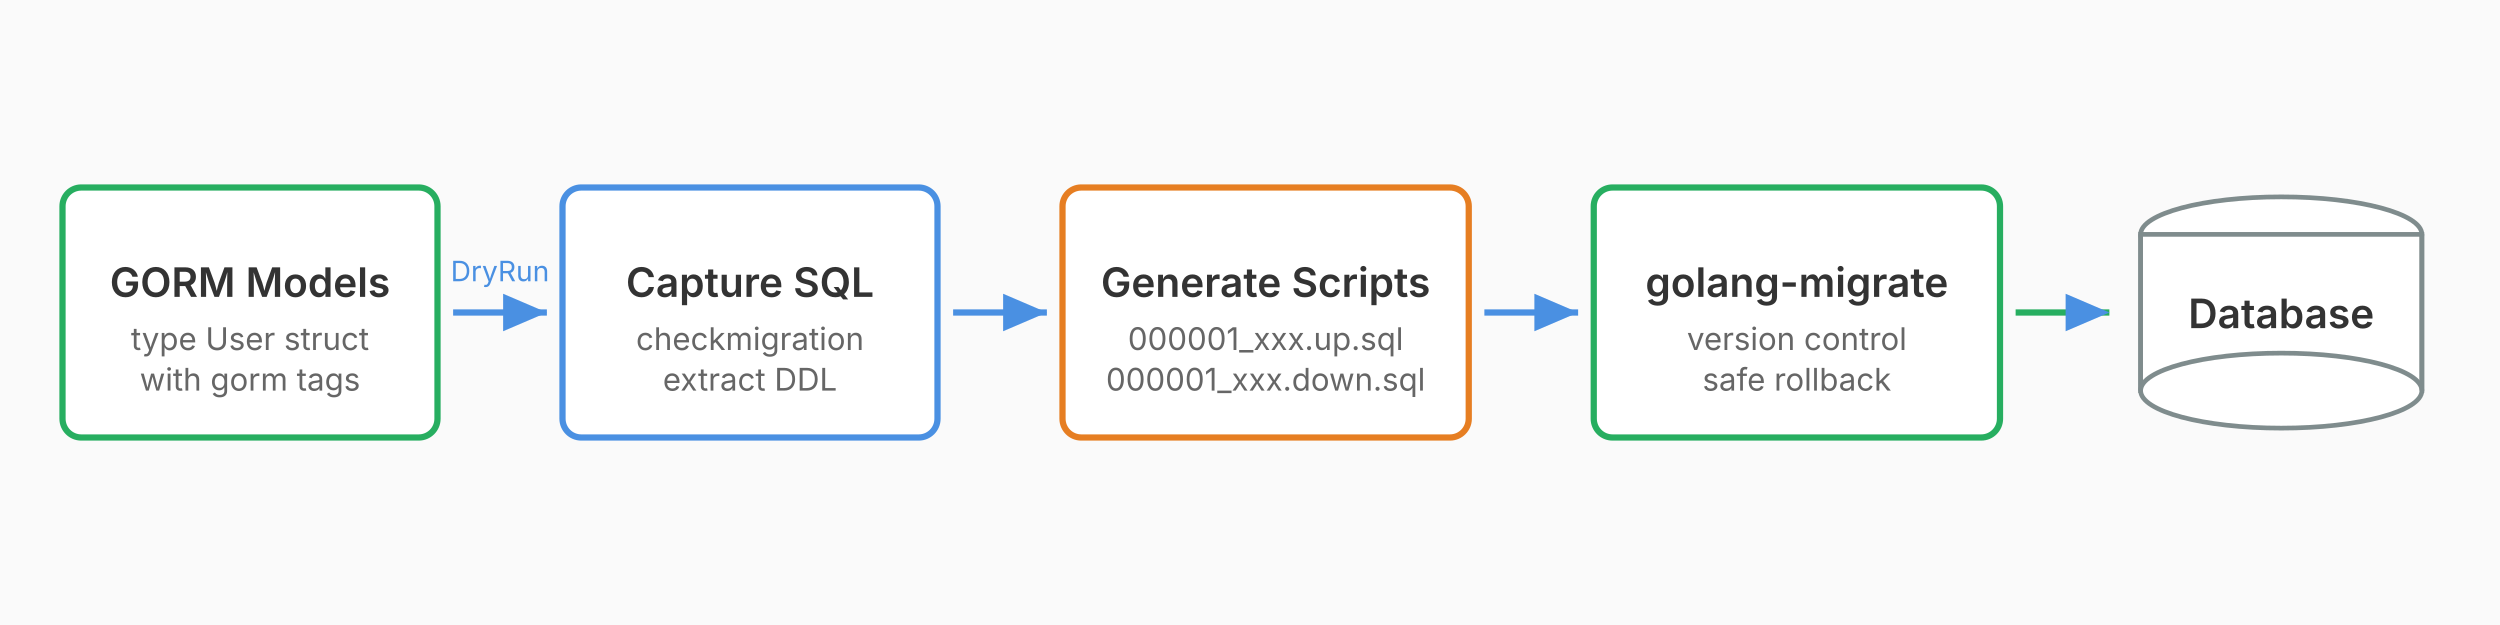
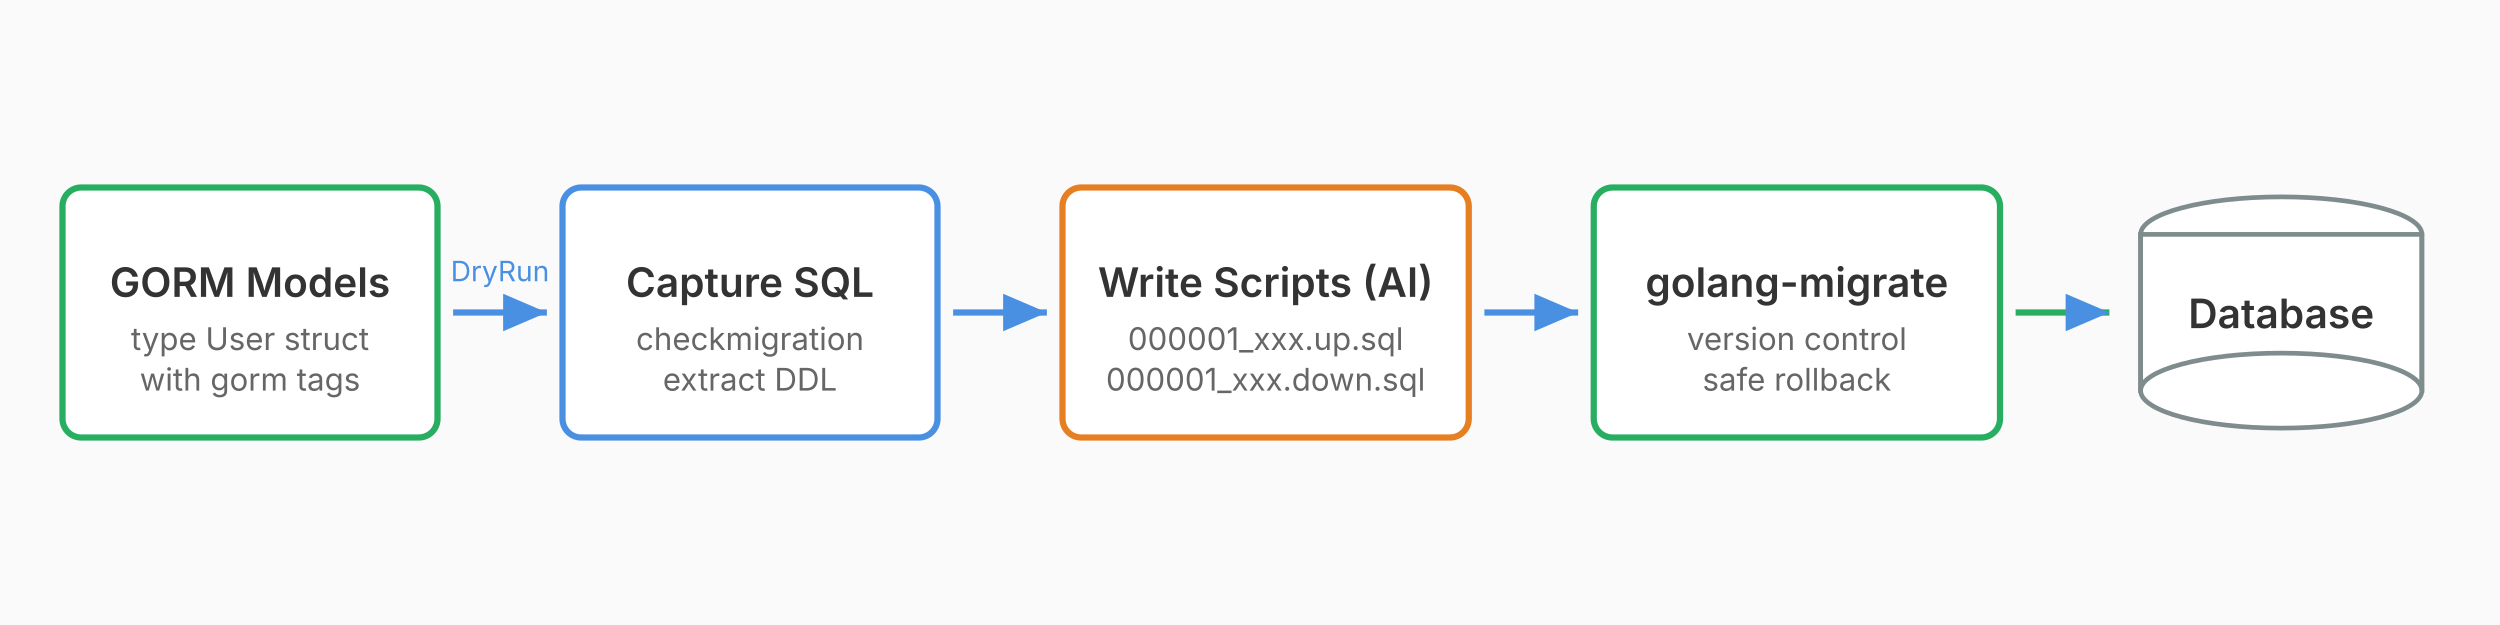
<svg xmlns="http://www.w3.org/2000/svg" width="800" height="200" viewBox="0 0 800 200">
  <defs>
    <marker id="arrow" markerWidth="8" markerHeight="8" refX="7" refY="3" orient="auto" markerUnits="strokeWidth">
      <path d="M0,0 L7,3 L0,6 z" fill="#4a90e2" />
    </marker>
  </defs>
  <style>
        .box-label {
            font-family: -apple-system, BlinkMacSystemFont, "Segoe UI", system-ui, sans-serif;
            font-size: 13px;
            font-weight: 600;
            fill: #333;
        }
        .box-desc {
            font-family: -apple-system, BlinkMacSystemFont, "Segoe UI", system-ui, sans-serif;
            font-size: 10px;
            fill: #666;
        }
        .arrow-label {
            font-family: -apple-system, BlinkMacSystemFont, "Segoe UI", system-ui, sans-serif;
            font-size: 9px;
            fill: #4a90e2;
        }
    </style>
  <rect x="0" y="0" width="800" height="200" fill="#fafafa" />
  <g transform="translate(20,60)">
    <rect width="120" height="80" fill="#fff" stroke="#27ae60" stroke-width="2" rx="6" />
    <text x="60" y="35" text-anchor="middle" class="box-label">GORM Models</text>
    <text x="60" y="52" text-anchor="middle" class="box-desc">type User struct</text>
    <text x="60" y="65" text-anchor="middle" class="box-desc">with gorm tags</text>
  </g>
  <line x1="145" y1="100" x2="175" y2="100" stroke="#4a90e2" stroke-width="2" marker-end="url(#arrow)" />
  <text x="160" y="90" text-anchor="middle" class="arrow-label">DryRun</text>
  <g transform="translate(180,60)">
    <rect width="120" height="80" fill="#fff" stroke="#4a90e2" stroke-width="2" rx="6" />
    <text x="60" y="35" text-anchor="middle" class="box-label">Capture SQL</text>
    <text x="60" y="52" text-anchor="middle" class="box-desc">checkmigration</text>
    <text x="60" y="65" text-anchor="middle" class="box-desc">extract DDL</text>
  </g>
  <line x1="305" y1="100" x2="335" y2="100" stroke="#4a90e2" stroke-width="2" marker-end="url(#arrow)" />
  <g transform="translate(340,60)">
    <rect width="130" height="80" fill="#fff" stroke="#e67e22" stroke-width="2" rx="6" />
-     <text x="65" y="35" text-anchor="middle" class="box-label">Generate Scripts</text>
+     <text x="65" y="35" text-anchor="middle" class="box-label">Write Scripts (AI)</text>
    <text x="65" y="52" text-anchor="middle" class="box-desc">000001_xxx.up.sql</text>
    <text x="65" y="65" text-anchor="middle" class="box-desc">000001_xxx.down.sql</text>
  </g>
  <line x1="475" y1="100" x2="505" y2="100" stroke="#4a90e2" stroke-width="2" marker-end="url(#arrow)" />
  <g transform="translate(510,60)">
    <rect width="130" height="80" fill="#fff" stroke="#27ae60" stroke-width="2" rx="6" />
    <text x="65" y="35" text-anchor="middle" class="box-label">golang-migrate</text>
    <text x="65" y="52" text-anchor="middle" class="box-desc">version control</text>
    <text x="65" y="65" text-anchor="middle" class="box-desc">safe rollback</text>
  </g>
  <line x1="645" y1="100" x2="675" y2="100" stroke="#27ae60" stroke-width="2" marker-end="url(#arrow)" />
  <g transform="translate(680,60)">
    <ellipse cx="50" cy="15" rx="45" ry="12" fill="#fff" stroke="#7f8c8d" stroke-width="1.5" />
    <rect x="5" y="15" width="90" height="50" fill="#fff" stroke="#7f8c8d" stroke-width="1.5" />
    <ellipse cx="50" cy="65" rx="45" ry="12" fill="#fff" stroke="#7f8c8d" stroke-width="1.5" />
    <line x1="5" y1="15" x2="5" y2="65" stroke="#7f8c8d" stroke-width="1.5" />
    <line x1="95" y1="15" x2="95" y2="65" stroke="#7f8c8d" stroke-width="1.5" />
    <text x="50" y="45" text-anchor="middle" class="box-label">Database</text>
  </g>
</svg>
